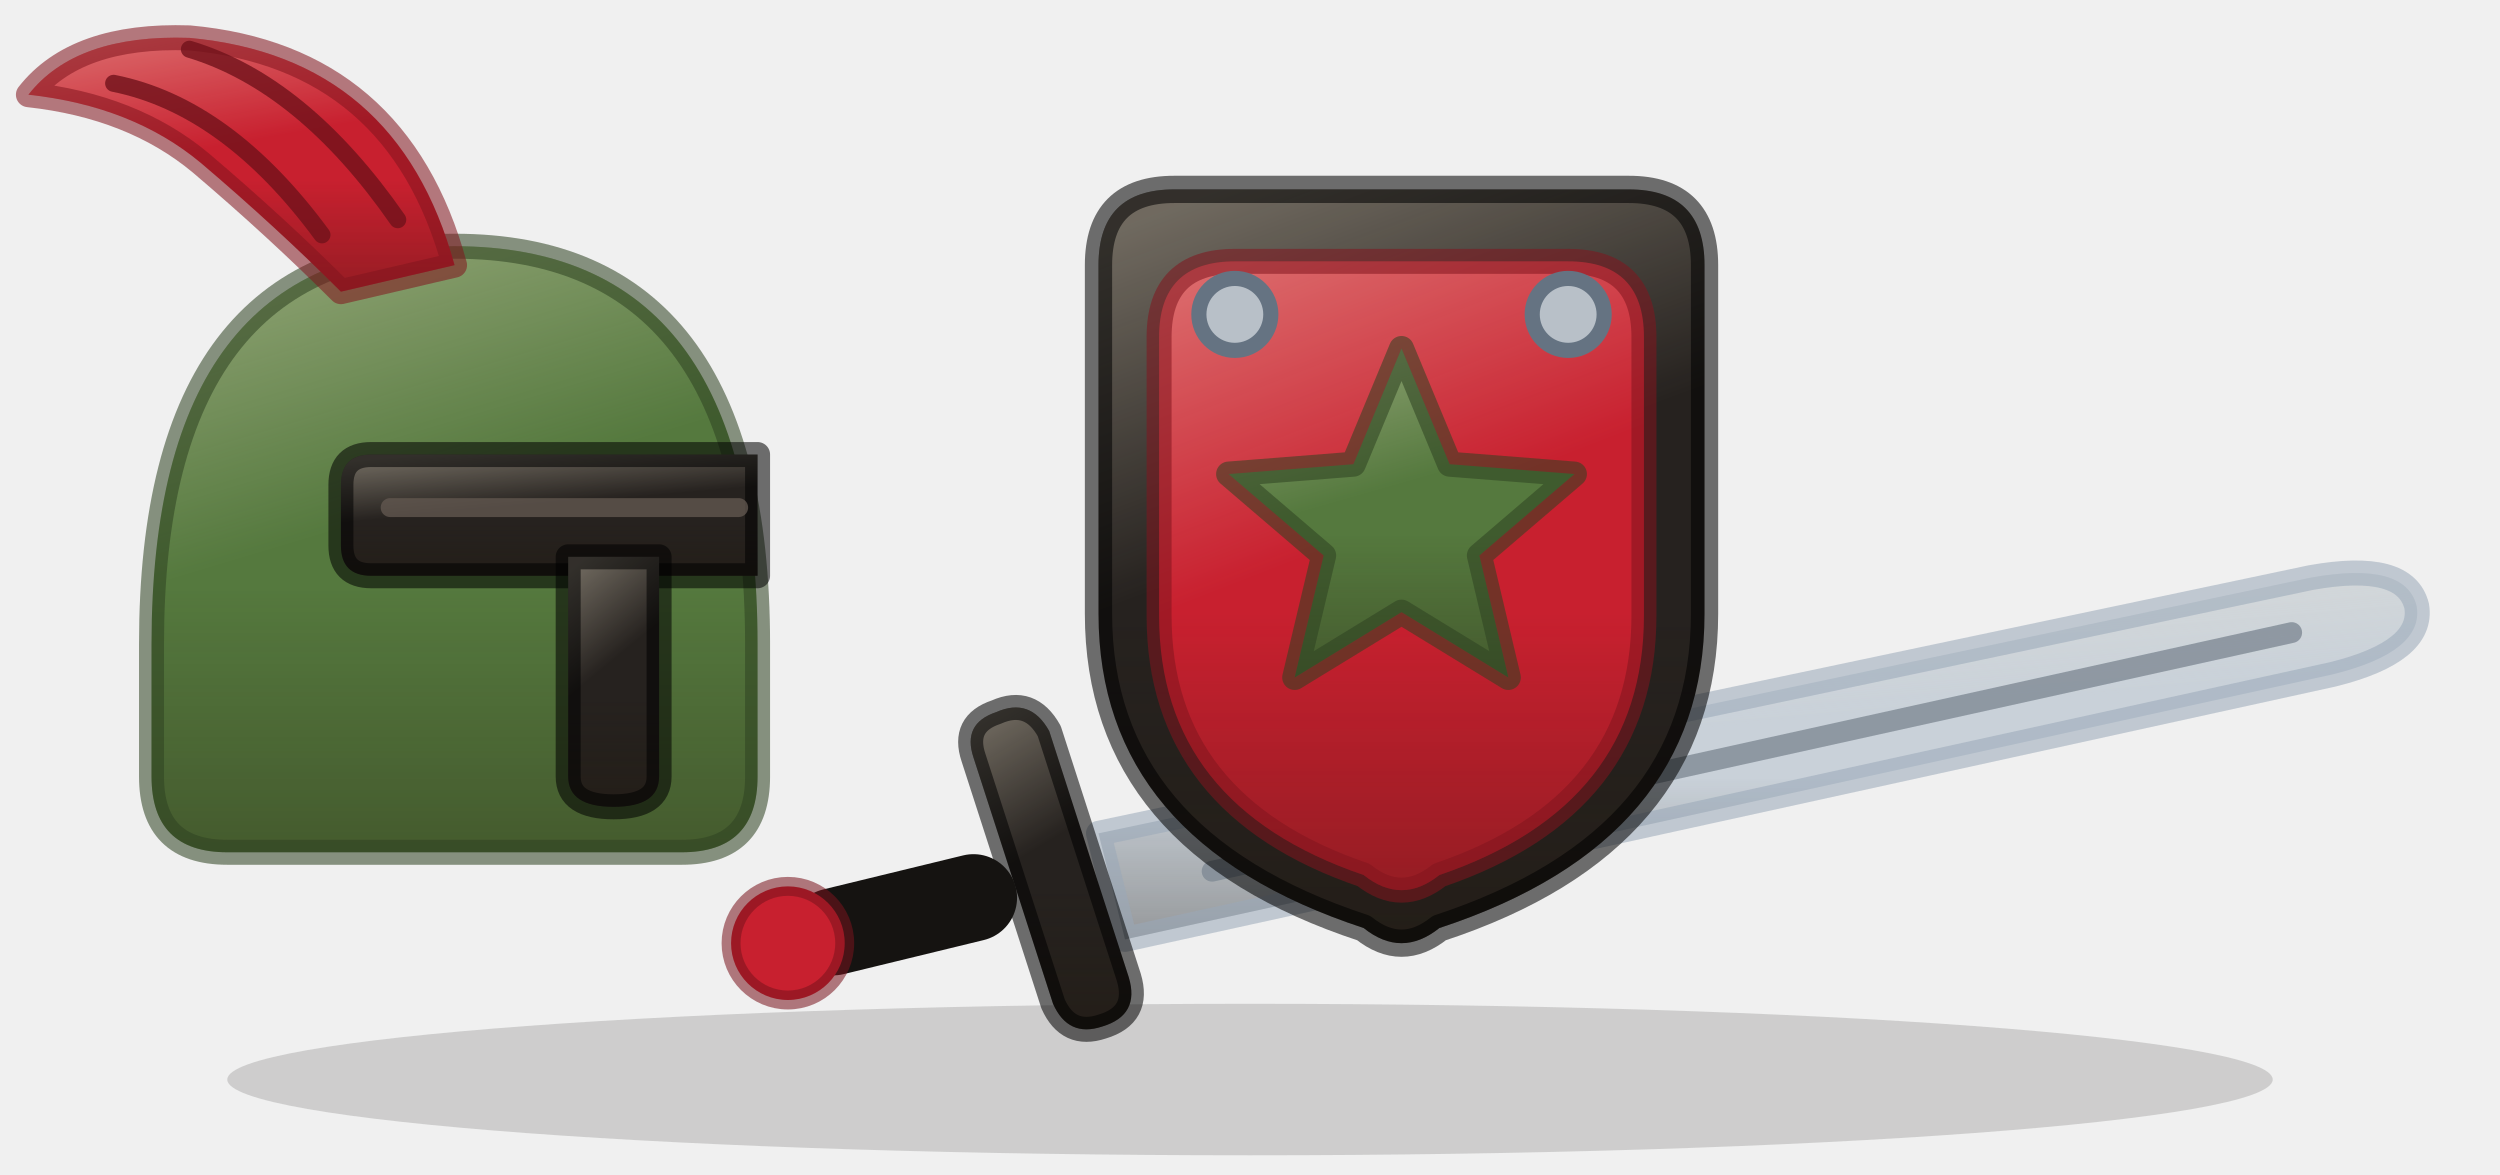
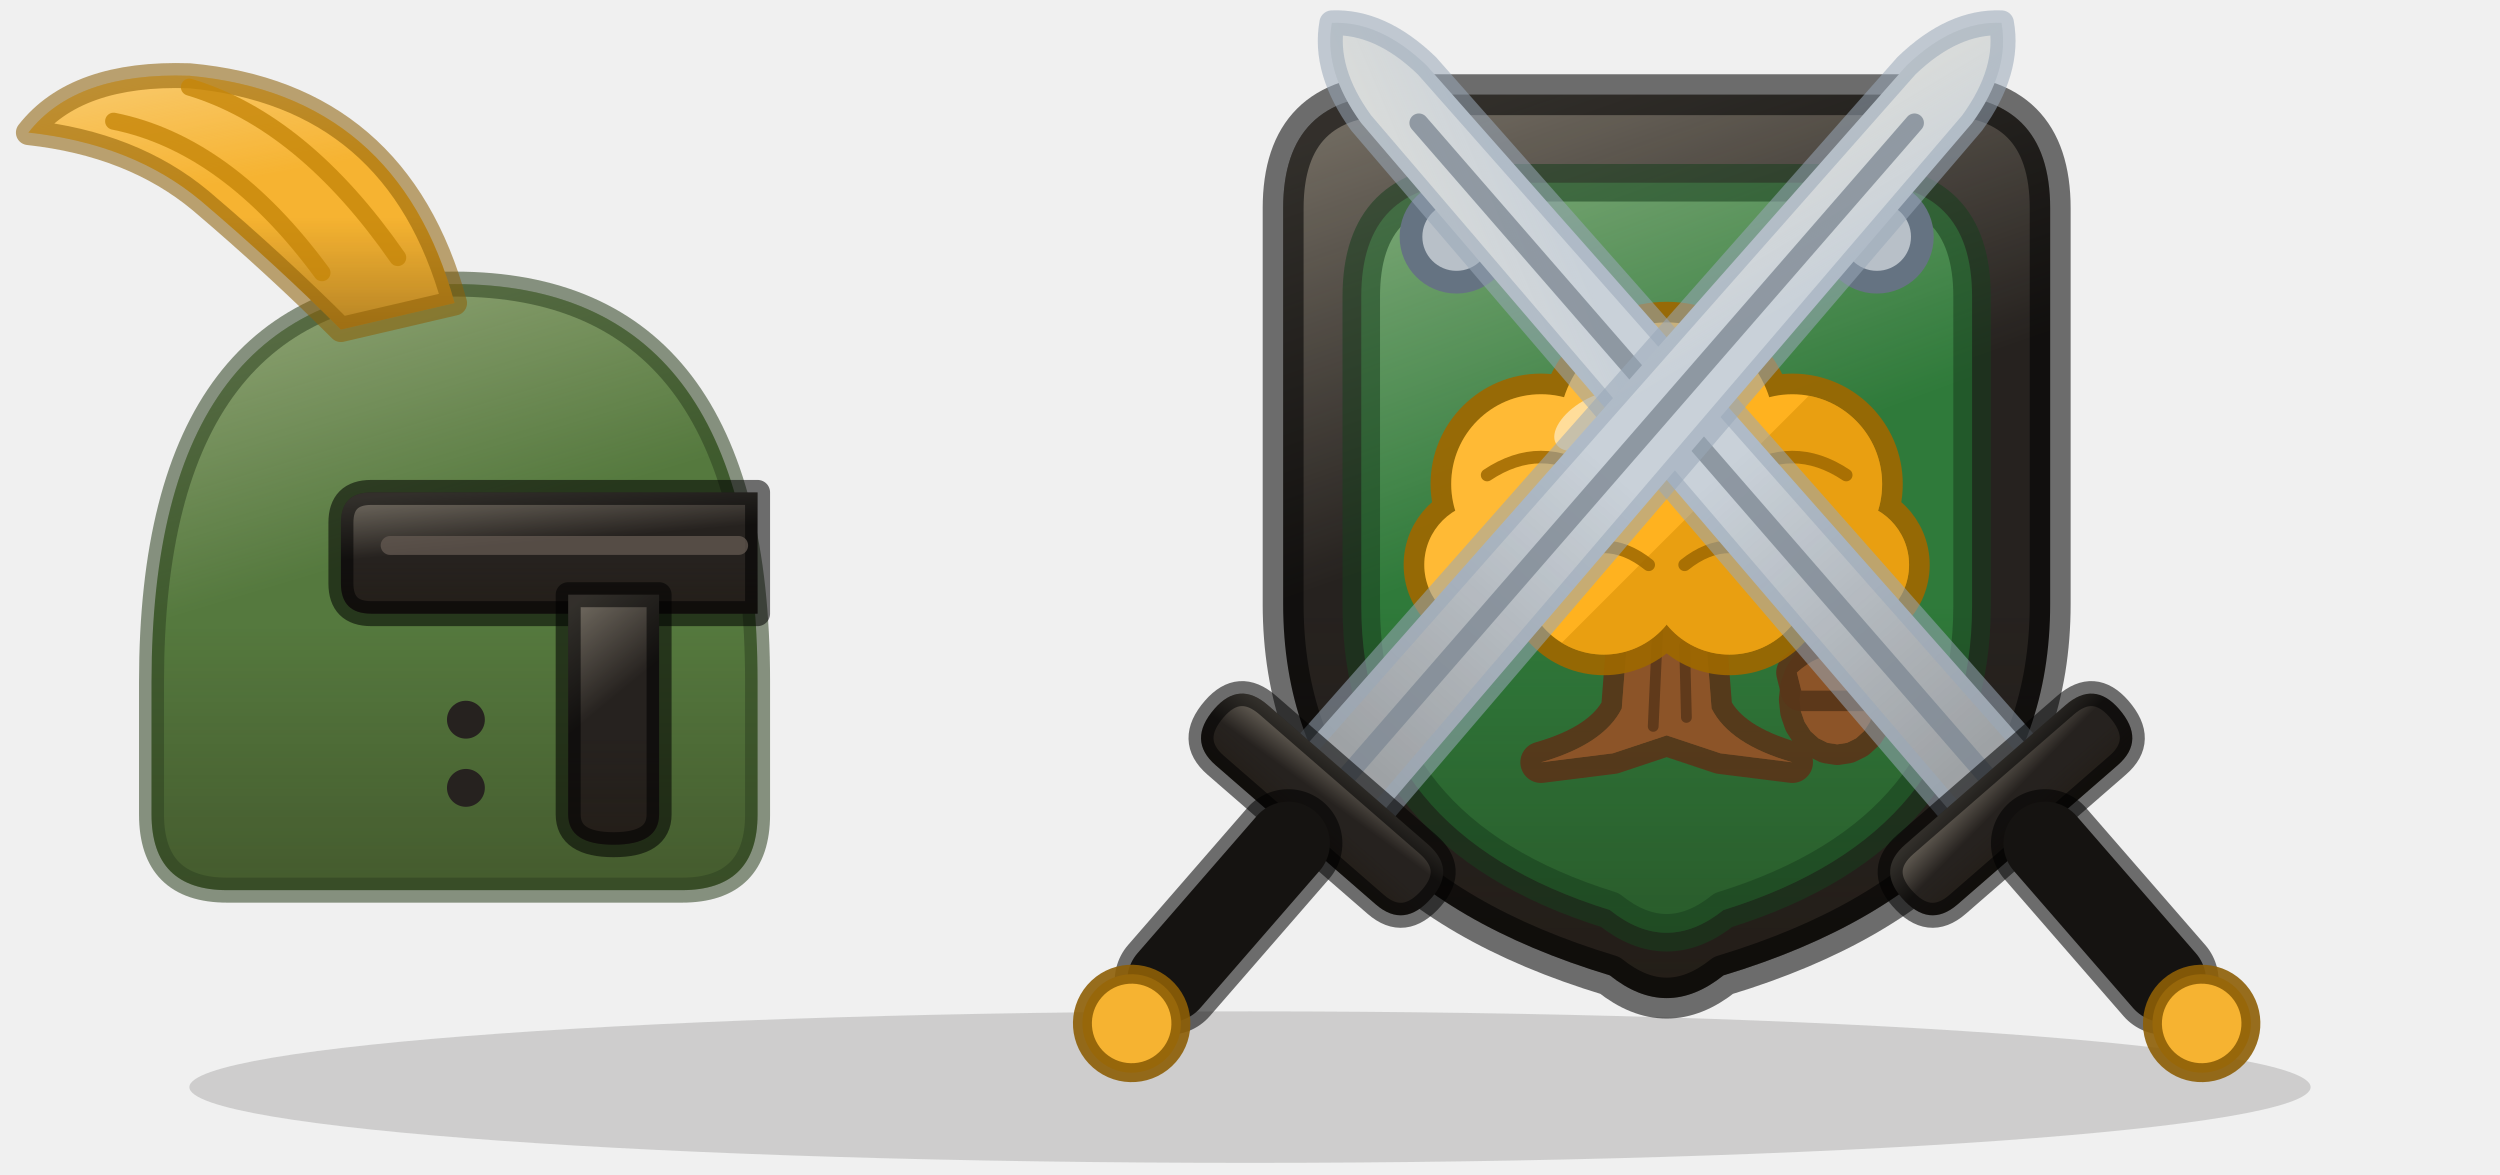
<svg xmlns="http://www.w3.org/2000/svg" viewBox="0 0 132 62">
  <defs>
-     <linearGradient id="kLt-part-green" x1="0.2" y1="0" x2="0.5" y2="1">
+     <linearGradient id="knsL-kf1" x1="0.2" y1="0" x2="0.5" y2="1">
      <stop offset="0" stop-color="#FFF4DC" stop-opacity="0.34" />
      <stop offset="0.46" stop-color="#FFF4DC" stop-opacity="0" />
    </linearGradient>
-     <linearGradient id="kFt-part-green" x1="0" y1="0" x2="0" y2="1">
+     <linearGradient id="knsF-kf1" x1="0" y1="0" x2="0" y2="1">
      <stop offset="0.56" stop-color="#1E1408" stop-opacity="0" />
      <stop offset="1" stop-color="#1E1408" stop-opacity="0.30" />
    </linearGradient>
-     <filter id="kUp-part-green" x="-20%" y="-20%" width="140%" height="140%" color-interpolation-filters="sRGB">
-       <feGaussianBlur in="SourceAlpha" stdDeviation="0.75" result="b" />
-       <feOffset in="b" dx="0.55" dy="1.1" result="o" />
-       <feFlood flood-color="#2A1806" flood-opacity=".30" />
-       <feComposite in2="o" operator="in" result="s" />
-       <feMerge>
-         <feMergeNode in="s" />
-         <feMergeNode in="SourceGraphic" />
-       </feMerge>
-     </filter>
  </defs>
-   <ellipse cx="66" cy="57" rx="54" ry="4" fill="#171512" opacity="0.16" />
-   <path d="M58 44 L122 30.5 Q127 29.6 127.6 32 Q128 34.4 123.2 35.6 L59.4 49.6 Z" fill="#C9D1D9" />
-   <path d="M58 44 L122 30.5 Q127 29.6 127.6 32 Q128 34.4 123.2 35.6 L59.4 49.6 Z" fill="url(#kLt-part-green)" />
-   <path d="M58 44 L122 30.5 Q127 29.6 127.6 32 Q128 34.4 123.2 35.6 L59.4 49.6 Z" fill="url(#kFt-part-green)" />
-   <path d="M58 44 L122 30.5 Q127 29.6 127.6 32 Q128 34.4 123.2 35.6 L59.4 49.6 Z" fill="none" stroke="#99A8B7" stroke-width="1.32" stroke-opacity="0.55" stroke-linejoin="round" />
-   <path d="M64 46 L121 33.4" stroke="#7F8A95" stroke-width="1.1" stroke-linecap="round" opacity="0.8" />
-   <path d="M52.6 37.6 Q54.4 36.8 55.4 38.6 L59.6 51.6 Q60.2 53.6 58.2 54.2 Q56.4 54.8 55.6 53 L51.4 40 Q50.8 38.2 52.6 37.6 Z" fill="#26221F" />
-   <path d="M52.6 37.6 Q54.4 36.8 55.4 38.6 L59.6 51.6 Q60.2 53.6 58.2 54.2 Q56.4 54.8 55.6 53 L51.4 40 Q50.8 38.2 52.6 37.6 Z" fill="url(#kLt-part-green)" />
-   <path d="M52.6 37.6 Q54.4 36.8 55.4 38.6 L59.6 51.6 Q60.2 53.6 58.2 54.2 Q56.4 54.8 55.6 53 L51.4 40 Q50.8 38.2 52.6 37.6 Z" fill="url(#kFt-part-green)" />
-   <path d="M52.6 37.6 Q54.4 36.8 55.4 38.6 L59.6 51.6 Q60.2 53.6 58.2 54.2 Q56.4 54.8 55.6 53 L51.4 40 Q50.8 38.2 52.6 37.6 Z" fill="none" stroke="#000000" stroke-width="1.32" stroke-opacity="0.55" stroke-linejoin="round" />
-   <path d="M51.4 47.4 L44 49.2" stroke="#151311" stroke-width="4.6" stroke-linecap="round" />
-   <circle cx="41.6" cy="49.8" r="3" fill="#C8202F" stroke="#79131C" stroke-width="1" stroke-opacity="0.55" />
-   <path d="M8 34 Q8 13 24 13 Q40 13 40 34 L40 41 Q40 45 36 45 L12 45 Q8 45 8 41 Z" fill="#55793E" />
-   <path d="M8 34 Q8 13 24 13 Q40 13 40 34 L40 41 Q40 45 36 45 L12 45 Q8 45 8 41 Z" fill="url(#kLt-part-green)" />
-   <path d="M8 34 Q8 13 24 13 Q40 13 40 34 L40 41 Q40 45 36 45 L12 45 Q8 45 8 41 Z" fill="url(#kFt-part-green)" />
-   <path d="M8 34 Q8 13 24 13 Q40 13 40 34 L40 41 Q40 45 36 45 L12 45 Q8 45 8 41 Z" fill="none" stroke="#2F4322" stroke-width="1.32" stroke-opacity="0.55" stroke-linejoin="round" />
-   <path d="M18 25.6 Q18 24 19.6 24 L40 24 L40 30.4 L19.6 30.4 Q18 30.4 18 28.8 Z" fill="#26221F" />
-   <path d="M18 25.6 Q18 24 19.6 24 L40 24 L40 30.4 L19.6 30.4 Q18 30.4 18 28.8 Z" fill="url(#kLt-part-green)" />
-   <path d="M18 25.6 Q18 24 19.6 24 L40 24 L40 30.4 L19.6 30.4 Q18 30.4 18 28.8 Z" fill="url(#kFt-part-green)" />
-   <path d="M18 25.6 Q18 24 19.6 24 L40 24 L40 30.4 L19.6 30.4 Q18 30.4 18 28.8 Z" fill="none" stroke="#000000" stroke-width="1.32" stroke-opacity="0.55" stroke-linejoin="round" />
-   <path d="M30 29.4 L34.8 29.4 L34.8 41 Q34.8 42.6 32.4 42.6 Q30 42.6 30 41 Z" fill="#26221F" />
-   <path d="M30 29.4 L34.8 29.4 L34.8 41 Q34.8 42.6 32.4 42.6 Q30 42.6 30 41 Z" fill="url(#kLt-part-green)" />
-   <path d="M30 29.4 L34.8 29.4 L34.8 41 Q34.8 42.6 32.4 42.6 Q30 42.6 30 41 Z" fill="url(#kFt-part-green)" />
-   <path d="M30 29.4 L34.8 29.4 L34.8 41 Q34.8 42.6 32.4 42.6 Q30 42.6 30 41 Z" fill="none" stroke="#000000" stroke-width="1.32" stroke-opacity="0.55" stroke-linejoin="round" />
-   <path d="M20.6 26.8 L39 26.8" stroke="#645951" stroke-width="1" stroke-linecap="round" opacity="0.75" />
-   <path d="M24 14 Q21 3 10 2 Q4 1.8 1.5 5 Q7 5.6 10.6 8.6 Q14.6 12 18 15.4 Z" fill="#C8202F" />
-   <path d="M24 14 Q21 3 10 2 Q4 1.8 1.5 5 Q7 5.6 10.6 8.6 Q14.6 12 18 15.4 Z" fill="url(#kLt-part-green)" />
-   <path d="M24 14 Q21 3 10 2 Q4 1.8 1.5 5 Q7 5.6 10.6 8.6 Q14.6 12 18 15.4 Z" fill="url(#kFt-part-green)" />
-   <path d="M24 14 Q21 3 10 2 Q4 1.8 1.5 5 Q7 5.6 10.6 8.6 Q14.6 12 18 15.4 Z" fill="none" stroke="#82151E" stroke-width="1.32" stroke-opacity="0.55" stroke-linejoin="round" />
-   <path d="M6 4.4 Q12 5.6 17 12.4 M10 2.6 Q16 4.4 21 11.6" fill="none" stroke="#70121A" stroke-width="0.9" stroke-linecap="round" opacity="0.8" />
-   <path d="M62.0 10.0 L86.0 10.0 Q90.0 10.0 90.0 14.0 L90.0 32.4 Q90.0 44.4 76 49.0 Q74 50.6 72 49.0 Q58.0 44.4 58.0 32.4 L58.0 14.0 Q58.0 10.0 62.0 10.0 Z" fill="#26221F" />
-   <path d="M62.0 10.0 L86.0 10.0 Q90.0 10.0 90.0 14.0 L90.0 32.4 Q90.0 44.4 76 49.0 Q74 50.6 72 49.0 Q58.0 44.4 58.0 32.4 L58.0 14.0 Q58.0 10.0 62.0 10.0 Z" fill="url(#kLt-part-green)" />
-   <path d="M62.0 10.0 L86.0 10.0 Q90.0 10.0 90.0 14.0 L90.0 32.4 Q90.0 44.4 76 49.0 Q74 50.6 72 49.0 Q58.0 44.4 58.0 32.4 L58.0 14.0 Q58.0 10.0 62.0 10.0 Z" fill="url(#kFt-part-green)" />
-   <path d="M62.0 10.0 L86.0 10.0 Q90.0 10.0 90.0 14.0 L90.0 32.4 Q90.0 44.4 76 49.0 Q74 50.6 72 49.0 Q58.0 44.4 58.0 32.4 L58.0 14.0 Q58.0 10.0 62.0 10.0 Z" fill="none" stroke="#000000" stroke-width="1.44" stroke-opacity="0.55" stroke-linejoin="round" />
-   <path d="M65.2 13.8 L82.8 13.8 Q86.8 13.8 86.8 17.8 L86.8 32.504 Q86.8 42.524 76 46.2 Q74 47.8 72 46.2 Q61.2 42.524 61.2 32.504 L61.2 17.8 Q61.2 13.8 65.2 13.8 Z" fill="#C8202F" />
-   <path d="M65.2 13.8 L82.8 13.8 Q86.8 13.8 86.8 17.8 L86.8 32.504 Q86.8 42.524 76 46.2 Q74 47.8 72 46.2 Q61.2 42.524 61.2 32.504 L61.2 17.8 Q61.2 13.8 65.2 13.8 Z" fill="url(#kLt-part-green)" />
-   <path d="M65.2 13.8 L82.8 13.8 Q86.8 13.8 86.8 17.8 L86.8 32.504 Q86.8 42.524 76 46.2 Q74 47.8 72 46.2 Q61.2 42.524 61.2 32.504 L61.2 17.8 Q61.2 13.8 65.2 13.8 Z" fill="url(#kFt-part-green)" />
-   <path d="M65.2 13.8 L82.8 13.8 Q86.8 13.8 86.8 17.8 L86.8 32.504 Q86.8 42.524 76 46.2 Q74 47.8 72 46.2 Q61.2 42.524 61.2 32.504 L61.2 17.8 Q61.2 13.8 65.2 13.8 Z" fill="none" stroke="#82151E" stroke-width="1.32" stroke-opacity="0.55" stroke-linejoin="round" />
-   <path d="M74.00 18.40 L76.54 24.51 L83.13 25.03 L78.11 29.33 L79.64 35.77 L74.00 32.32 L68.36 35.77 L69.89 29.33 L64.87 25.03 L71.46 24.51 Z" fill="#55793E" />
-   <path d="M74.00 18.40 L76.54 24.51 L83.13 25.03 L78.11 29.33 L79.64 35.77 L74.00 32.32 L68.36 35.77 L69.89 29.33 L64.87 25.03 L71.46 24.51 Z" fill="url(#kLt-part-green)" />
-   <path d="M74.00 18.40 L76.54 24.51 L83.13 25.03 L78.11 29.33 L79.64 35.77 L74.00 32.32 L68.36 35.77 L69.89 29.33 L64.87 25.03 L71.46 24.51 Z" fill="url(#kFt-part-green)" />
-   <path d="M74.00 18.40 L76.54 24.51 L83.13 25.03 L78.11 29.33 L79.64 35.77 L74.00 32.32 L68.36 35.77 L69.89 29.33 L64.87 25.03 L71.46 24.51 Z" fill="none" stroke="#2F4322" stroke-width="1.32" stroke-opacity="0.55" stroke-linejoin="round" />
-   <circle cx="65.2" cy="16.6" r="1.9" fill="#B8C0C8" stroke="#657382" stroke-width="0.8" />
-   <circle cx="82.8" cy="16.6" r="1.9" fill="#B8C0C8" stroke="#657382" stroke-width="0.8" />
+   <ellipse cx="66" cy="57.4" rx="56" ry="4" fill="#171512" opacity="0.16" />
+   <path d="M8 36 Q8 15 24 15 Q40 15 40 36 L40 43 Q40 47 36 47 L12 47 Q8 47 8 43 Z" fill="#55793E" />
+   <path d="M8 36 Q8 15 24 15 Q40 15 40 36 L40 43 Q40 47 36 47 L12 47 Q8 47 8 43 Z" fill="url(#knsL-kf1)" />
+   <path d="M8 36 Q8 15 24 15 Q40 15 40 36 L40 43 Q40 47 36 47 L12 47 Q8 47 8 43 Z" fill="url(#knsF-kf1)" />
+   <path d="M8 36 Q8 15 24 15 Q40 15 40 36 L40 43 Q40 47 36 47 L12 47 Q8 47 8 43 Z" fill="none" stroke="#2F4322" stroke-width="1.32" stroke-opacity="0.55" stroke-linejoin="round" />
+   <path d="M18 27.6 Q18 26 19.6 26 L40 26 L40 32.4 L19.6 32.4 Q18 32.4 18 30.8 Z" fill="#26221F" />
+   <path d="M18 27.6 Q18 26 19.6 26 L40 26 L40 32.4 L19.6 32.4 Q18 32.4 18 30.8 Z" fill="url(#knsL-kf1)" />
+   <path d="M18 27.6 Q18 26 19.6 26 L40 26 L40 32.4 L19.6 32.4 Q18 32.4 18 30.8 Z" fill="url(#knsF-kf1)" />
+   <path d="M18 27.6 Q18 26 19.6 26 L40 26 L40 32.4 L19.6 32.4 Q18 32.4 18 30.8 Z" fill="none" stroke="#000000" stroke-width="1.32" stroke-opacity="0.55" stroke-linejoin="round" />
+   <path d="M30 31.4 L34.8 31.4 L34.8 43 Q34.8 44.6 32.4 44.6 Q30 44.6 30 43 Z" fill="#26221F" />
+   <path d="M30 31.4 L34.8 31.4 L34.8 43 Q34.8 44.6 32.4 44.6 Q30 44.6 30 43 Z" fill="url(#knsL-kf1)" />
+   <path d="M30 31.4 L34.8 31.4 L34.8 43 Q34.8 44.6 32.4 44.6 Q30 44.6 30 43 Z" fill="url(#knsF-kf1)" />
+   <path d="M30 31.4 L34.8 31.4 L34.8 43 Q34.8 44.6 32.4 44.6 Q30 44.6 30 43 Z" fill="none" stroke="#000000" stroke-width="1.32" stroke-opacity="0.55" stroke-linejoin="round" />
+   <path d="M20.6 28.8 L39 28.8" stroke="#645951" stroke-width="1" stroke-linecap="round" opacity="0.75" />
+   <circle cx="24.6" cy="38" r="1" fill="#26221F" />
+   <circle cx="24.6" cy="41.6" r="1" fill="#26221F" />
+   <path d="M24 16 Q21 5 10 4 Q4 3.8 1.5 7 Q7 7.6 10.6 10.6 Q14.6 14 18 17.4 Z" fill="#F6B331" />
+   <path d="M24 16 Q21 5 10 4 Q4 3.8 1.5 7 Q7 7.6 10.6 10.6 Q14.6 14 18 17.4 Z" fill="url(#knsL-kf1)" />
+   <path d="M24 16 Q21 5 10 4 Q4 3.8 1.5 7 Q7 7.6 10.6 10.6 Q14.6 14 18 17.4 Z" fill="url(#knsF-kf1)" />
+   <path d="M24 16 Q21 5 10 4 Q4 3.8 1.5 7 Q7 7.6 10.6 10.6 Q14.6 14 18 17.4 Z" fill="none" stroke="#8D5F06" stroke-width="1.32" stroke-opacity="0.55" stroke-linejoin="round" />
+   <path d="M6 6.4 Q12 7.6 17 14.4 M10 4.6 Q16 6.4 21 13.6" fill="none" stroke="#C68609" stroke-width="0.9" stroke-linecap="round" opacity="0.8" />
+   <g transform="translate(88 29) scale(1.5)">
+     <defs>
+       <linearGradient id="c04nsL-kf1" x1="0.2" y1="0" x2="0.5" y2="1">
+         <stop offset="0" stop-color="#FFF4DC" stop-opacity="0.34" />
+         <stop offset="0.46" stop-color="#FFF4DC" stop-opacity="0" />
+       </linearGradient>
+       <linearGradient id="c04nsF-kf1" x1="0" y1="0" x2="0" y2="1">
+         <stop offset="0.56" stop-color="#1E1408" stop-opacity="0" />
+         <stop offset="1" stop-color="#1E1408" stop-opacity="0.30" />
+       </linearGradient>
+     </defs>
+     <path d="M-9.5 -16 L9.5 -16 Q13.5 -16 13.5 -12 L13.5 1.92 Q13.5 11.52 2 15 Q0 16.60 -2 15 Q-13.5 11.52 -13.5 1.92 L-13.5 -12 Q-13.5 -16 -9.5 -16 Z" fill="#26221F" />
+     <path d="M-9.5 -16 L9.5 -16 Q13.5 -16 13.5 -12 L13.5 1.92 Q13.5 11.52 2 15 Q0 16.60 -2 15 Q-13.5 11.52 -13.5 1.92 L-13.5 -12 Q-13.5 -16 -9.5 -16 Z" fill="url(#c04nsL-kf1)" />
+     <path d="M-9.5 -16 L9.5 -16 Q13.5 -16 13.5 -12 L13.5 1.92 Q13.5 11.52 2 15 Q0 16.60 -2 15 Q-13.5 11.52 -13.5 1.92 L-13.5 -12 Q-13.5 -16 -9.5 -16 Z" fill="url(#c04nsF-kf1)" />
+     <path d="M-9.5 -16 L9.5 -16 Q13.5 -16 13.5 -12 L13.5 1.92 Q13.5 11.52 2 15 Q0 16.60 -2 15 Q-13.5 11.52 -13.5 1.92 L-13.5 -12 Q-13.5 -16 -9.5 -16 Z" fill="none" stroke="#000000" stroke-width="1.44" stroke-opacity="0.55" stroke-linejoin="round" />
+     <path d="M-6.75 -12.9 L6.75 -12.9 Q10.75 -12.9 10.75 -8.9 L10.75 2.00 Q10.75 9.98 2 12.7 Q0 14.30 -2 12.7 Q-10.75 9.98 -10.75 2.00 L-10.75 -8.9 Q-10.75 -12.9 -6.75 -12.9 Z" fill="#2F7A3A" />
+     <path d="M-6.75 -12.9 L6.75 -12.9 Q10.75 -12.9 10.75 -8.9 L10.75 2.00 Q10.75 9.98 2 12.7 Q0 14.30 -2 12.7 Q-10.75 9.98 -10.75 2.00 L-10.75 -8.9 Q-10.75 -12.9 -6.75 -12.9 Z" fill="url(#c04nsL-kf1)" />
+     <path d="M-6.75 -12.9 L6.75 -12.9 Q10.75 -12.9 10.75 -8.9 L10.75 2.00 Q10.75 9.98 2 12.7 Q0 14.30 -2 12.7 Q-10.75 9.98 -10.75 2.00 L-10.75 -8.9 Q-10.75 -12.9 -6.75 -12.9 Z" fill="url(#c04nsF-kf1)" />
+     <path d="M-6.75 -12.9 L6.75 -12.9 Q10.75 -12.9 10.75 -8.9 L10.75 2.00 Q10.75 9.98 2 12.7 Q0 14.30 -2 12.7 Q-10.75 9.98 -10.75 2.00 L-10.75 -8.9 Q-10.75 -12.9 -6.75 -12.9 Z" fill="none" stroke="#183F1E" stroke-width="1.32" stroke-opacity="0.55" stroke-linejoin="round" />
+     <g transform="translate(0 -0.4) scale(0.316)">
+       <defs>
+         <linearGradient id="kncL-kf1" gradientUnits="userSpaceOnUse" x1="-10" y1="-32" x2="6" y2="26">
+           <stop offset="0" stop-color="#FFF4DC" stop-opacity="0.34" />
+           <stop offset="0.46" stop-color="#FFF4DC" stop-opacity="0" />
+         </linearGradient>
+         <linearGradient id="kncF-kf1" gradientUnits="userSpaceOnUse" x1="0" y1="-32" x2="0" y2="26">
+           <stop offset="0.56" stop-color="#1E1408" stop-opacity="0" />
+           <stop offset="1" stop-color="#1E1408" stop-opacity="0.30" />
+         </linearGradient>
+       </defs>
+       <g opacity="0.92">
+         <path d="M-4 6 L-5 19 Q-7 23 -14 25 L-6 24 L0 22 L6 24 L14 25 Q7 23 5 19 L4 6 Z" fill="#583519" stroke="#583519" stroke-width="4.6" stroke-linejoin="round" />
+         <path d="M23.20 18.00 L23.06 19.29 L22.64 20.50 L21.97 21.54 L21.10 22.33 L20.09 22.83 L19.00 23.00 L17.91 22.83 L16.90 22.33 L16.03 21.54 L15.36 20.50 L14.94 19.29 L14.80 18.00 L14.94 16.71 L15.36 15.50 L16.03 14.46 L16.90 13.67 L17.91 13.17 L19.00 13.00 L20.09 13.17 L21.10 13.67 L21.97 14.46 L22.64 15.50 L23.06 16.71 Z" fill="#583519" stroke="#583519" stroke-width="4.6" stroke-linejoin="round" />
+       </g>
+       <g>
+         <path d="M-4 6 L-5 19 Q-7 23 -14 25 L-6 24 L0 22 L6 24 L14 25 Q7 23 5 19 L4 6 Z" fill="#A0602E" />
+         <path d="M23.20 18.00 L23.06 19.29 L22.64 20.50 L21.97 21.54 L21.10 22.33 L20.09 22.83 L19.00 23.00 L17.91 22.83 L16.90 22.33 L16.03 21.54 L15.36 20.50 L14.94 19.29 L14.80 18.00 L14.94 16.71 L15.36 15.50 L16.03 14.46 L16.90 13.67 L17.91 13.17 L19.00 13.00 L20.09 13.17 L21.10 13.67 L21.97 14.46 L22.64 15.50 L23.06 16.71 Z" fill="#A0602E" />
+       </g>
+       <defs>
+         <clipPath id="cp04t-kf1">
+           <path d="M-4 6 L-5 19 Q-7 23 -14 25 L-6 24 L0 22 L6 24 L14 25 Q7 23 5 19 L4 6 Z" />
+           <path d="M23.20 18.00 L23.06 19.29 L22.64 20.50 L21.97 21.54 L21.10 22.33 L20.09 22.83 L19.00 23.00 L17.91 22.83 L16.90 22.33 L16.03 21.54 L15.36 20.50 L14.94 19.29 L14.80 18.00 L14.94 16.71 L15.36 15.50 L16.03 14.46 L16.90 13.67 L17.91 13.17 L19.00 13.00 L20.09 13.17 L21.10 13.67 L21.97 14.46 L22.64 15.50 L23.06 16.71 Z" />
+         </clipPath>
+       </defs>
+       <g clip-path="url(#cp04t-kf1)">
+         <path d="M34 -34 L34 34 L-34 34 Z" fill="#734521" opacity="0.45" />
+         <path d="M-34 -34 L20 -34 L-34 20 Z" fill="#E0B695" opacity="0.18" />
+         <ellipse cx="-8" cy="-13" rx="5" ry="2.6" fill="#FFFFFF" opacity="0.5" transform="rotate(-30 -8 -13)" />
+       </g>
+       <path d="M-1 10 L-1.5 21 M2 12 L2.2 20" fill="none" stroke="#583519" stroke-width="1.2" stroke-linecap="round" stroke-linejoin="round" opacity="0.85" />
+       <g opacity="0.92">
+         <path d="M14.5 15 Q19 11 23.5 15 L23 17 L15 17 Z" fill="#583519" stroke="#583519" stroke-width="4.6" stroke-linejoin="round" />
+         <path d="M19 11.5 L20 9" fill="none" stroke="#583519" stroke-width="5.8" stroke-linecap="round" stroke-linejoin="round" />
+       </g>
+       <g>
+         <path d="M14.5 15 Q19 11 23.5 15 L23 17 L15 17 Z" fill="#A0602E" />
+         <path d="M19 11.5 L20 9" fill="none" stroke="#A0602E" stroke-width="1.2" stroke-linecap="round" stroke-linejoin="round" />
+       </g>
+       <defs>
+         <clipPath id="cp04a-kf1">
+           <path d="M14.5 15 Q19 11 23.5 15 L23 17 L15 17 Z" />
+         </clipPath>
+       </defs>
+       <g clip-path="url(#cp04a-kf1)">
+         <path d="M34 -34 L34 34 L-34 34 Z" fill="#734521" opacity="0.45" />
+         <path d="M-34 -34 L20 -34 L-34 20 Z" fill="#E0B695" opacity="0.18" />
+         <ellipse cx="-8" cy="-13" rx="5" ry="2.6" fill="#FFFFFF" opacity="0.5" transform="rotate(-30 -8 -13)" />
+       </g>
+       <g opacity="0.92">
+         <path d="M0.00 -12.00 m-12.00 0 a12.00 12.00 0 1 0 24.00 0 a12.00 12.00 0 1 0 -24.00 0 Z" fill="#9D6700" stroke="#9D6700" stroke-width="4.6" stroke-linejoin="round" />
+         <path d="M-14.00 -6.00 m-10.00 0 a10.00 10.00 0 1 0 20.00 0 a10.00 10.00 0 1 0 -20.00 0 Z" fill="#9D6700" stroke="#9D6700" stroke-width="4.6" stroke-linejoin="round" />
+         <path d="M14.00 -6.00 m-10.00 0 a10.00 10.00 0 1 0 20.00 0 a10.00 10.00 0 1 0 -20.00 0 Z" fill="#9D6700" stroke="#9D6700" stroke-width="4.6" stroke-linejoin="round" />
+         <path d="M-20.00 3.00 m-7.00 0 a7.00 7.00 0 1 0 14.00 0 a7.00 7.00 0 1 0 -14.00 0 Z" fill="#9D6700" stroke="#9D6700" stroke-width="4.6" stroke-linejoin="round" />
+         <path d="M20.00 3.00 m-7.00 0 a7.00 7.00 0 1 0 14.00 0 a7.00 7.00 0 1 0 -14.00 0 Z" fill="#9D6700" stroke="#9D6700" stroke-width="4.6" stroke-linejoin="round" />
+         <path d="M-7.00 4.00 m-9.00 0 a9.00 9.00 0 1 0 18.00 0 a9.00 9.00 0 1 0 -18.00 0 Z" fill="#9D6700" stroke="#9D6700" stroke-width="4.6" stroke-linejoin="round" />
+         <path d="M7.00 4.00 m-9.00 0 a9.00 9.00 0 1 0 18.00 0 a9.00 9.00 0 1 0 -18.00 0 Z" fill="#9D6700" stroke="#9D6700" stroke-width="4.6" stroke-linejoin="round" />
+       </g>
+       <g>
+         <path d="M0.00 -12.00 m-12.00 0 a12.00 12.00 0 1 0 24.00 0 a12.00 12.00 0 1 0 -24.00 0 Z" fill="#FFB21F" />
+         <path d="M-14.00 -6.00 m-10.00 0 a10.00 10.00 0 1 0 20.00 0 a10.00 10.00 0 1 0 -20.00 0 Z" fill="#FFB21F" />
+         <path d="M14.00 -6.00 m-10.00 0 a10.00 10.00 0 1 0 20.00 0 a10.00 10.00 0 1 0 -20.00 0 Z" fill="#FFB21F" />
+         <path d="M-20.00 3.00 m-7.00 0 a7.00 7.00 0 1 0 14.00 0 a7.00 7.00 0 1 0 -14.00 0 Z" fill="#FFB21F" />
+         <path d="M20.00 3.00 m-7.00 0 a7.00 7.00 0 1 0 14.00 0 a7.00 7.00 0 1 0 -14.00 0 Z" fill="#FFB21F" />
+         <path d="M-7.00 4.00 m-9.00 0 a9.00 9.00 0 1 0 18.00 0 a9.00 9.00 0 1 0 -18.00 0 Z" fill="#FFB21F" />
+         <path d="M7.00 4.00 m-9.00 0 a9.00 9.00 0 1 0 18.00 0 a9.00 9.00 0 1 0 -18.00 0 Z" fill="#FFB21F" />
+       </g>
+       <defs>
+         <clipPath id="cp04c-kf1">
+           <path d="M0.00 -12.00 m-12.00 0 a12.00 12.00 0 1 0 24.00 0 a12.00 12.00 0 1 0 -24.00 0 Z" />
+           <path d="M-14.00 -6.00 m-10.00 0 a10.00 10.00 0 1 0 20.00 0 a10.00 10.00 0 1 0 -20.00 0 Z" />
+           <path d="M14.00 -6.00 m-10.00 0 a10.00 10.00 0 1 0 20.00 0 a10.00 10.00 0 1 0 -20.00 0 Z" />
+           <path d="M-20.00 3.00 m-7.00 0 a7.00 7.00 0 1 0 14.00 0 a7.00 7.00 0 1 0 -14.00 0 Z" />
+           <path d="M20.00 3.00 m-7.00 0 a7.00 7.00 0 1 0 14.00 0 a7.00 7.00 0 1 0 -14.00 0 Z" />
+           <path d="M-7.00 4.00 m-9.00 0 a9.00 9.00 0 1 0 18.00 0 a9.00 9.00 0 1 0 -18.00 0 Z" />
+           <path d="M7.00 4.00 m-9.00 0 a9.00 9.00 0 1 0 18.00 0 a9.00 9.00 0 1 0 -18.00 0 Z" />
+         </clipPath>
+       </defs>
+       <g clip-path="url(#cp04c-kf1)">
+         <path d="M34 -34 L34 34 L-34 34 Z" fill="#CE8700" opacity="0.45" />
+         <path d="M-34 -34 L20 -34 L-34 20 Z" fill="#FFDC9A" opacity="0.18" />
+         <ellipse cx="-8" cy="-13" rx="5" ry="2.6" fill="#FFFFFF" opacity="0.5" transform="rotate(-30 -8 -13)" />
+       </g>
+       <path d="M-6 -16 Q0 -21 6 -16 M-20 -7 Q-14 -11 -8 -7 M8 -7 Q14 -11 20 -7 M-12 3 Q-7 -1 -2 3 M2 3 Q7 -1 12 3" fill="none" stroke="#9D6700" stroke-width="1.4" stroke-linecap="round" stroke-linejoin="round" opacity="0.85" />
+     </g>
+     <circle cx="-7.4" cy="-11" r="1.6" fill="#B8C0C8" stroke="#657382" stroke-width="0.8" />
+     <circle cx="7.4" cy="-11" r="1.6" fill="#B8C0C8" stroke="#657382" stroke-width="0.8" />
+   </g>
+   <g transform="translate(111 48) rotate(-41)">
+     <path d="M-2.7 -6 L-2.3 -57 Q-2 -60.4 0 -62 Q2 -60.4 2.3 -57 L2.7 -6 Z" fill="#C9D1D9" />
+     <path d="M-2.7 -6 L-2.3 -57 Q-2 -60.4 0 -62 Q2 -60.4 2.3 -57 L2.7 -6 Z" fill="url(#knsL-kf1)" />
+     <path d="M-2.7 -6 L-2.3 -57 Q-2 -60.4 0 -62 Q2 -60.4 2.3 -57 L2.7 -6 Z" fill="url(#knsF-kf1)" />
+     <path d="M-2.7 -6 L-2.3 -57 Q-2 -60.4 0 -62 Q2 -60.4 2.3 -57 L2.7 -6 Z" fill="none" stroke="#99A8B7" stroke-width="1.32" stroke-opacity="0.55" stroke-linejoin="round" />
+     <path d="M0 -9 L0 -55" stroke="#7F8A95" stroke-width="1" stroke-linecap="round" opacity="0.8" />
+     <path d="M-7.6 -7.4 Q-7.6 -9.4 -5.6 -9.4 L5.6 -9.4 Q7.6 -9.4 7.6 -7.4 Q7.6 -5.2 5.6 -5.2 L-5.6 -5.2 Q-7.6 -5.2 -7.6 -7.4 Z" fill="#26221F" />
+     <path d="M-7.6 -7.4 Q-7.6 -9.4 -5.6 -9.4 L5.6 -9.4 Q7.6 -9.4 7.6 -7.4 Q7.6 -5.2 5.6 -5.2 L-5.6 -5.2 Q-7.6 -5.2 -7.6 -7.4 Z" fill="url(#knsL-kf1)" />
+     <path d="M-7.6 -7.4 Q-7.6 -9.4 -5.6 -9.4 L5.6 -9.4 Q7.6 -9.4 7.6 -7.4 Q7.6 -5.2 5.6 -5.2 L-5.6 -5.2 Q-7.6 -5.2 -7.6 -7.4 Z" fill="url(#knsF-kf1)" />
+     <path d="M-7.6 -7.4 Q-7.6 -9.4 -5.6 -9.4 L5.6 -9.4 Q7.6 -9.4 7.6 -7.4 Q7.6 -5.2 5.6 -5.2 L-5.6 -5.2 Q-7.6 -5.2 -7.6 -7.4 Z" fill="none" stroke="#000000" stroke-width="1.32" stroke-opacity="0.55" stroke-linejoin="round" />
+     <path d="M0 -4.6 L0 5" fill="none" stroke="#000000" stroke-opacity="0.55" stroke-width="5.72" stroke-linecap="round" stroke-linejoin="round" />
+     <path d="M0 -4.6 L0 5" fill="none" stroke="#151311" stroke-width="4.4" stroke-linecap="round" stroke-linejoin="round" />
+     <circle cx="0" cy="8" r="2.6" fill="#F6B331" stroke="#8D5F06" stroke-width="1" stroke-opacity="0.9" rx="0.8" />
+   </g>
+   <g transform="translate(65 48) rotate(41)">
+     <path d="M-2.7 -6 L-2.3 -57 Q-2 -60.4 0 -62 Q2 -60.4 2.3 -57 L2.7 -6 Z" fill="#C9D1D9" />
+     <path d="M-2.7 -6 L-2.3 -57 Q-2 -60.4 0 -62 Q2 -60.4 2.3 -57 L2.7 -6 Z" fill="url(#knsL-kf1)" />
+     <path d="M-2.7 -6 L-2.3 -57 Q-2 -60.4 0 -62 Q2 -60.4 2.3 -57 L2.7 -6 Z" fill="url(#knsF-kf1)" />
+     <path d="M-2.7 -6 L-2.3 -57 Q-2 -60.4 0 -62 Q2 -60.4 2.3 -57 L2.7 -6 Z" fill="none" stroke="#99A8B7" stroke-width="1.32" stroke-opacity="0.55" stroke-linejoin="round" />
+     <path d="M0 -9 L0 -55" stroke="#7F8A95" stroke-width="1" stroke-linecap="round" opacity="0.8" />
+     <path d="M-7.6 -7.4 Q-7.6 -9.4 -5.6 -9.4 L5.6 -9.4 Q7.6 -9.4 7.6 -7.4 Q7.6 -5.2 5.6 -5.2 L-5.6 -5.2 Q-7.6 -5.2 -7.6 -7.4 Z" fill="#26221F" />
+     <path d="M-7.6 -7.4 Q-7.6 -9.4 -5.6 -9.4 L5.6 -9.4 Q7.6 -9.4 7.6 -7.4 Q7.6 -5.2 5.6 -5.2 L-5.6 -5.2 Q-7.6 -5.2 -7.6 -7.4 Z" fill="url(#knsL-kf1)" />
+     <path d="M-7.6 -7.4 Q-7.6 -9.4 -5.6 -9.4 L5.6 -9.4 Q7.6 -9.4 7.6 -7.4 Q7.6 -5.2 5.6 -5.2 L-5.6 -5.2 Q-7.6 -5.2 -7.6 -7.4 Z" fill="url(#knsF-kf1)" />
+     <path d="M-7.6 -7.4 Q-7.6 -9.4 -5.6 -9.4 L5.6 -9.4 Q7.6 -9.4 7.6 -7.4 Q7.6 -5.2 5.6 -5.2 L-5.6 -5.2 Q-7.6 -5.2 -7.6 -7.4 Z" fill="none" stroke="#000000" stroke-width="1.32" stroke-opacity="0.55" stroke-linejoin="round" />
+     <path d="M0 -4.6 L0 5" fill="none" stroke="#000000" stroke-opacity="0.55" stroke-width="5.72" stroke-linecap="round" stroke-linejoin="round" />
+     <path d="M0 -4.6 L0 5" fill="none" stroke="#151311" stroke-width="4.4" stroke-linecap="round" stroke-linejoin="round" />
+     <circle cx="0" cy="8" r="2.6" fill="#F6B331" stroke="#8D5F06" stroke-width="1" stroke-opacity="0.9" rx="0.8" />
+   </g>
</svg>
